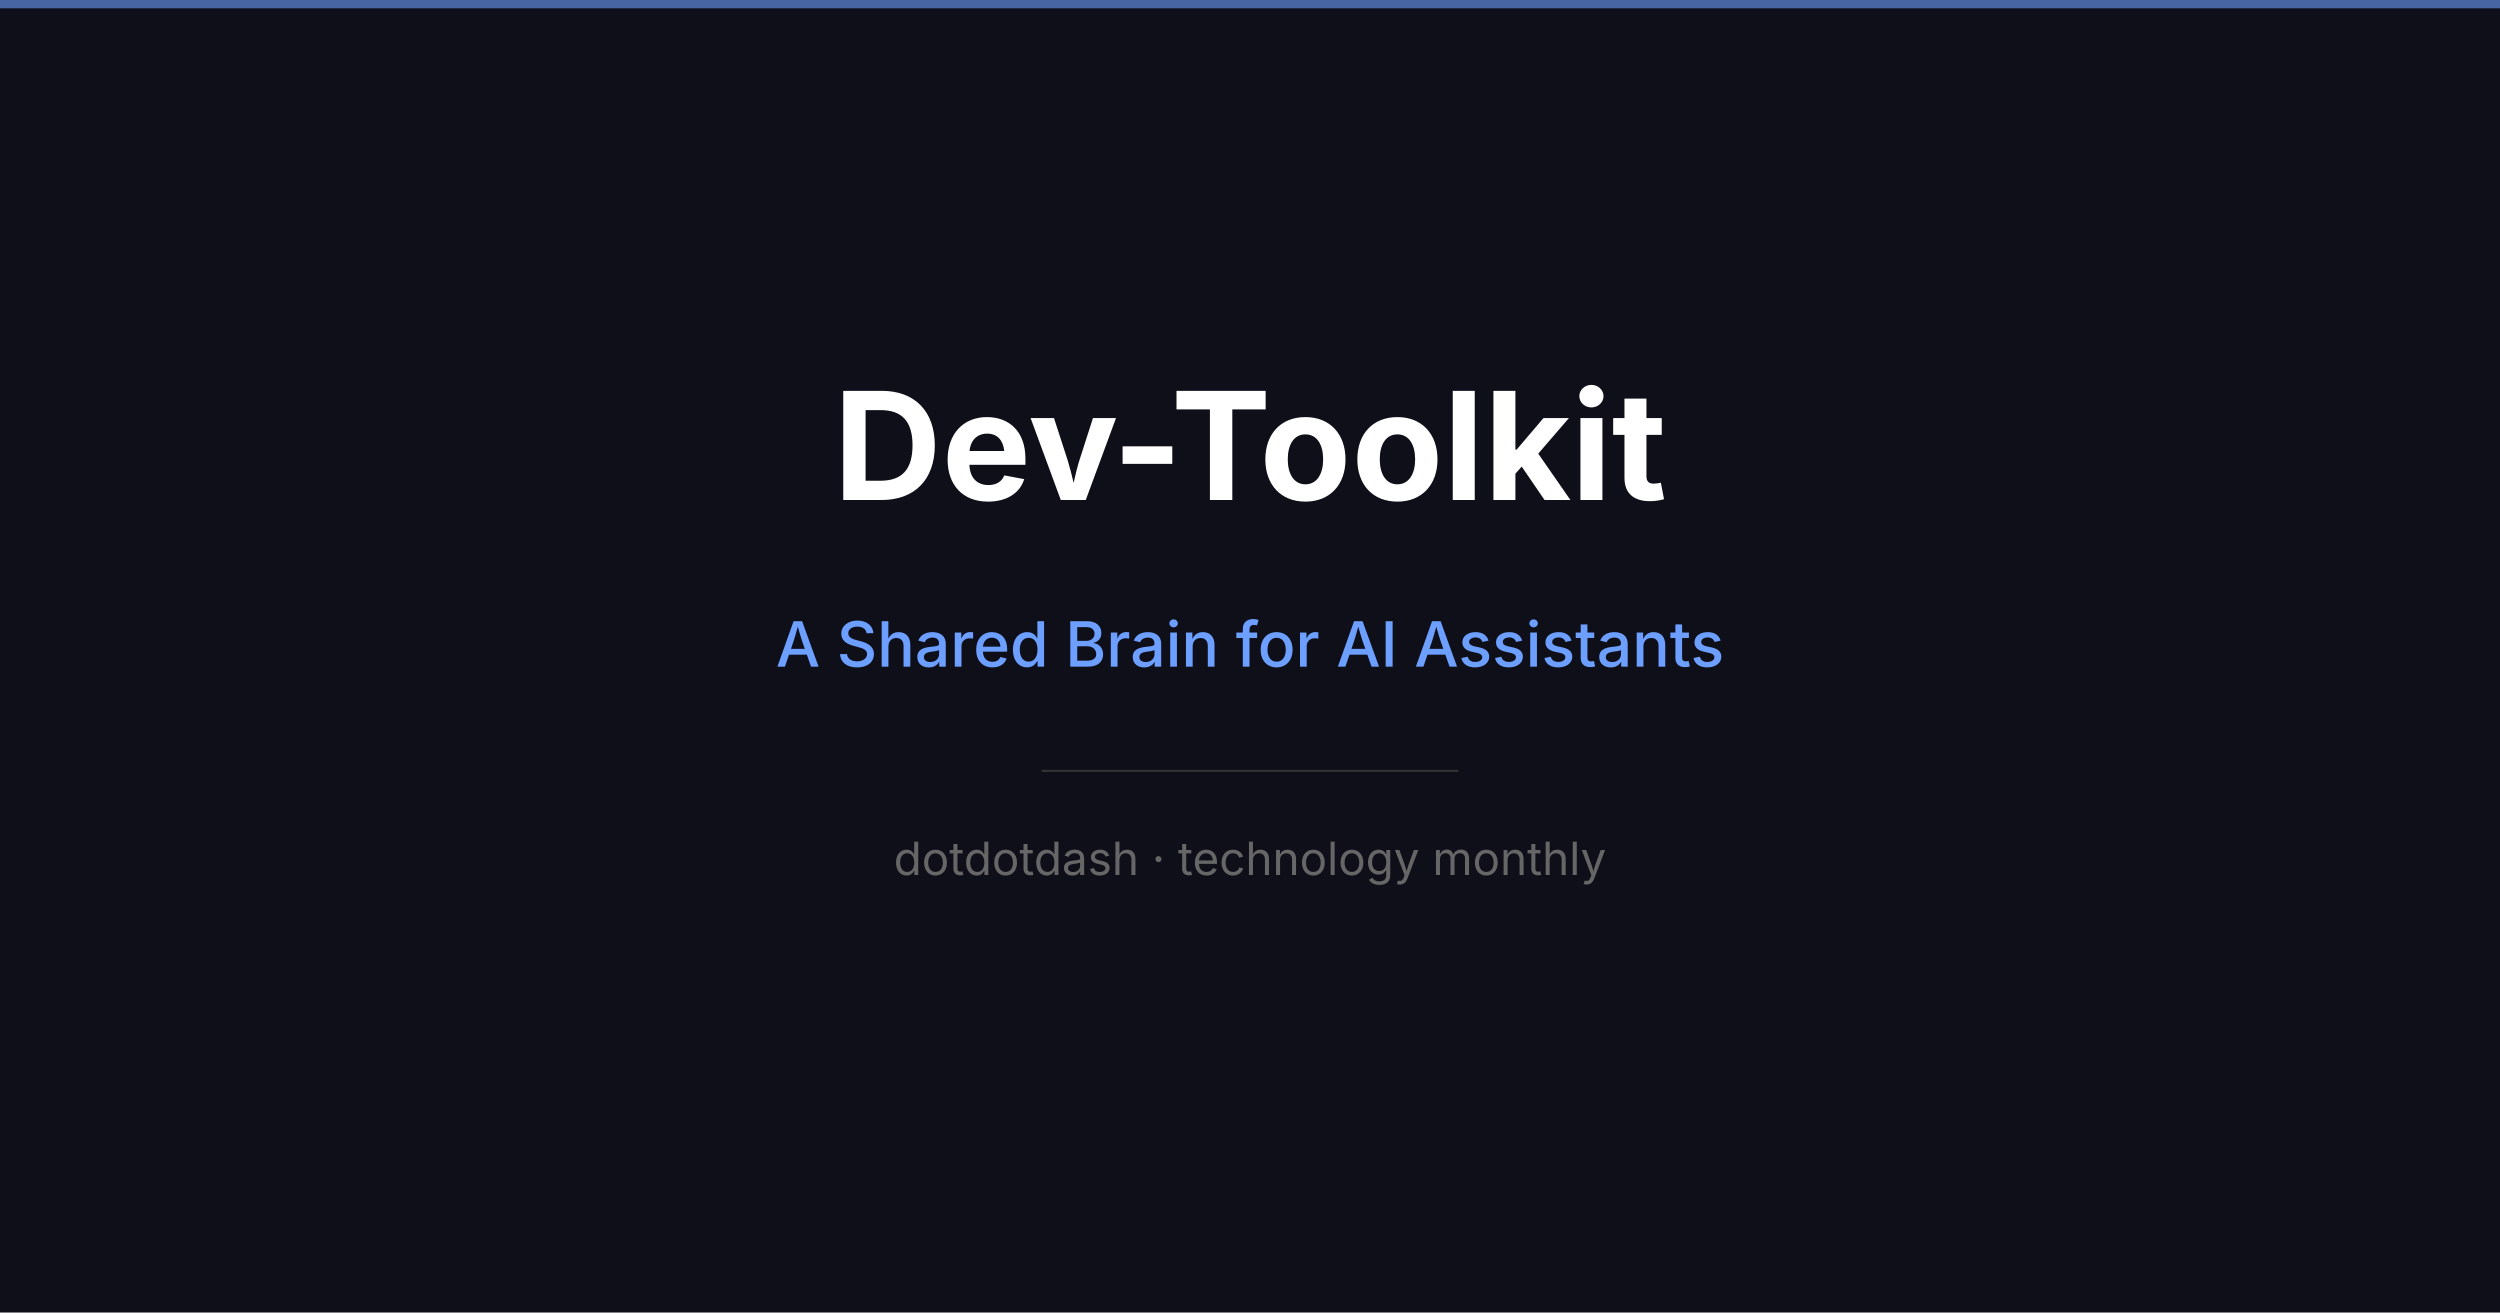
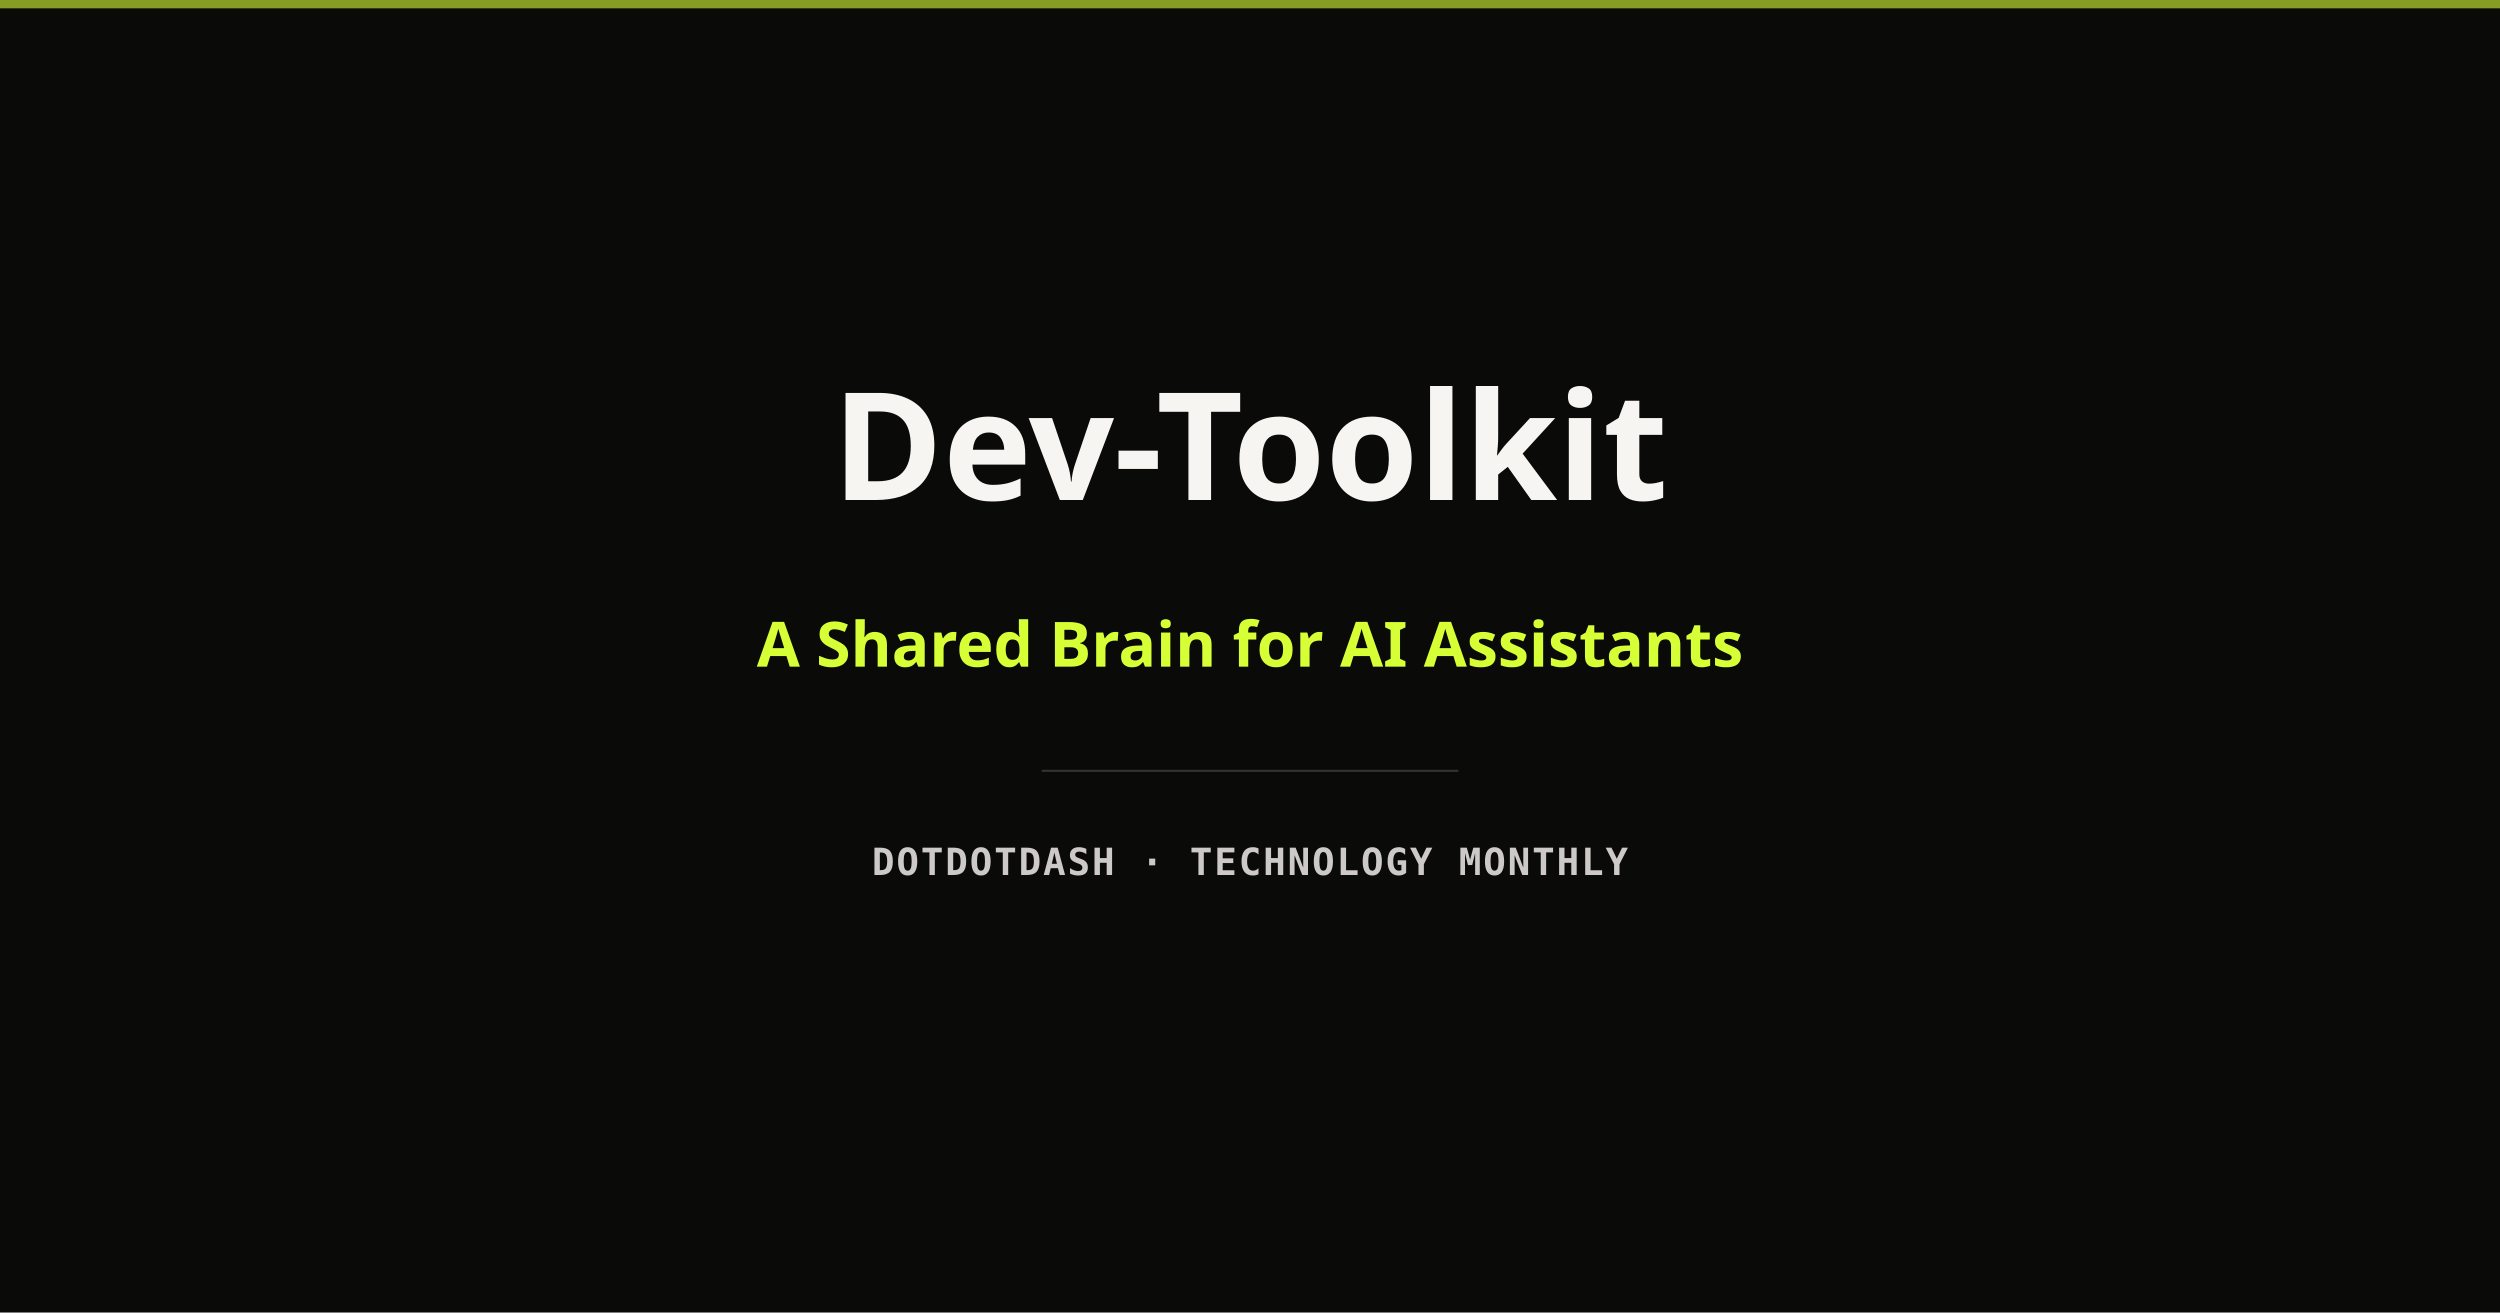
<svg xmlns="http://www.w3.org/2000/svg" width="1200" height="630" viewBox="0 0 1200 630">
-   <rect width="1200" height="630" fill="#0f0f1a" />
-   <rect x="0" y="0" width="1200" height="4" fill="#6c9fff" opacity="0.6" />
-   <text x="600" y="240" text-anchor="middle" fill="#ffffff" font-family="system-ui, -apple-system, sans-serif" font-size="72" font-weight="700">Dev-Toolkit</text>
-   <text x="600" y="320" text-anchor="middle" fill="#6c9fff" font-family="system-ui, -apple-system, sans-serif" font-size="30" font-weight="500">A Shared Brain for AI Assistants</text>
+   <rect width="1200" height="630" fill="#0A0A09" />
+   <rect x="0" y="0" width="1200" height="4" fill="#D7FF35" opacity="0.6" />
+   <text x="600" y="240" text-anchor="middle" fill="#F7F5F2" font-family="Saans, system-ui, sans-serif" font-size="72" font-weight="570">Dev-Toolkit</text>
+   <text x="600" y="320" text-anchor="middle" fill="#D7FF35" font-family="Saans, system-ui, sans-serif" font-size="30" font-weight="570">A Shared Brain for AI Assistants</text>
  <line x1="500" y1="370" x2="700" y2="370" stroke="#333" stroke-width="1" />
-   <text x="600" y="420" text-anchor="middle" fill="#666666" font-family="system-ui, -apple-system, sans-serif" font-size="22">dotdotdash · technology monthly</text>
+   <text x="600" y="420" text-anchor="middle" fill="#CCC9C6" font-family="Saans SemiMono, monospace" font-size="18" font-weight="570" text-transform="uppercase" letter-spacing="0.05em">DOTDOTDASH · TECHNOLOGY MONTHLY</text>
</svg>
